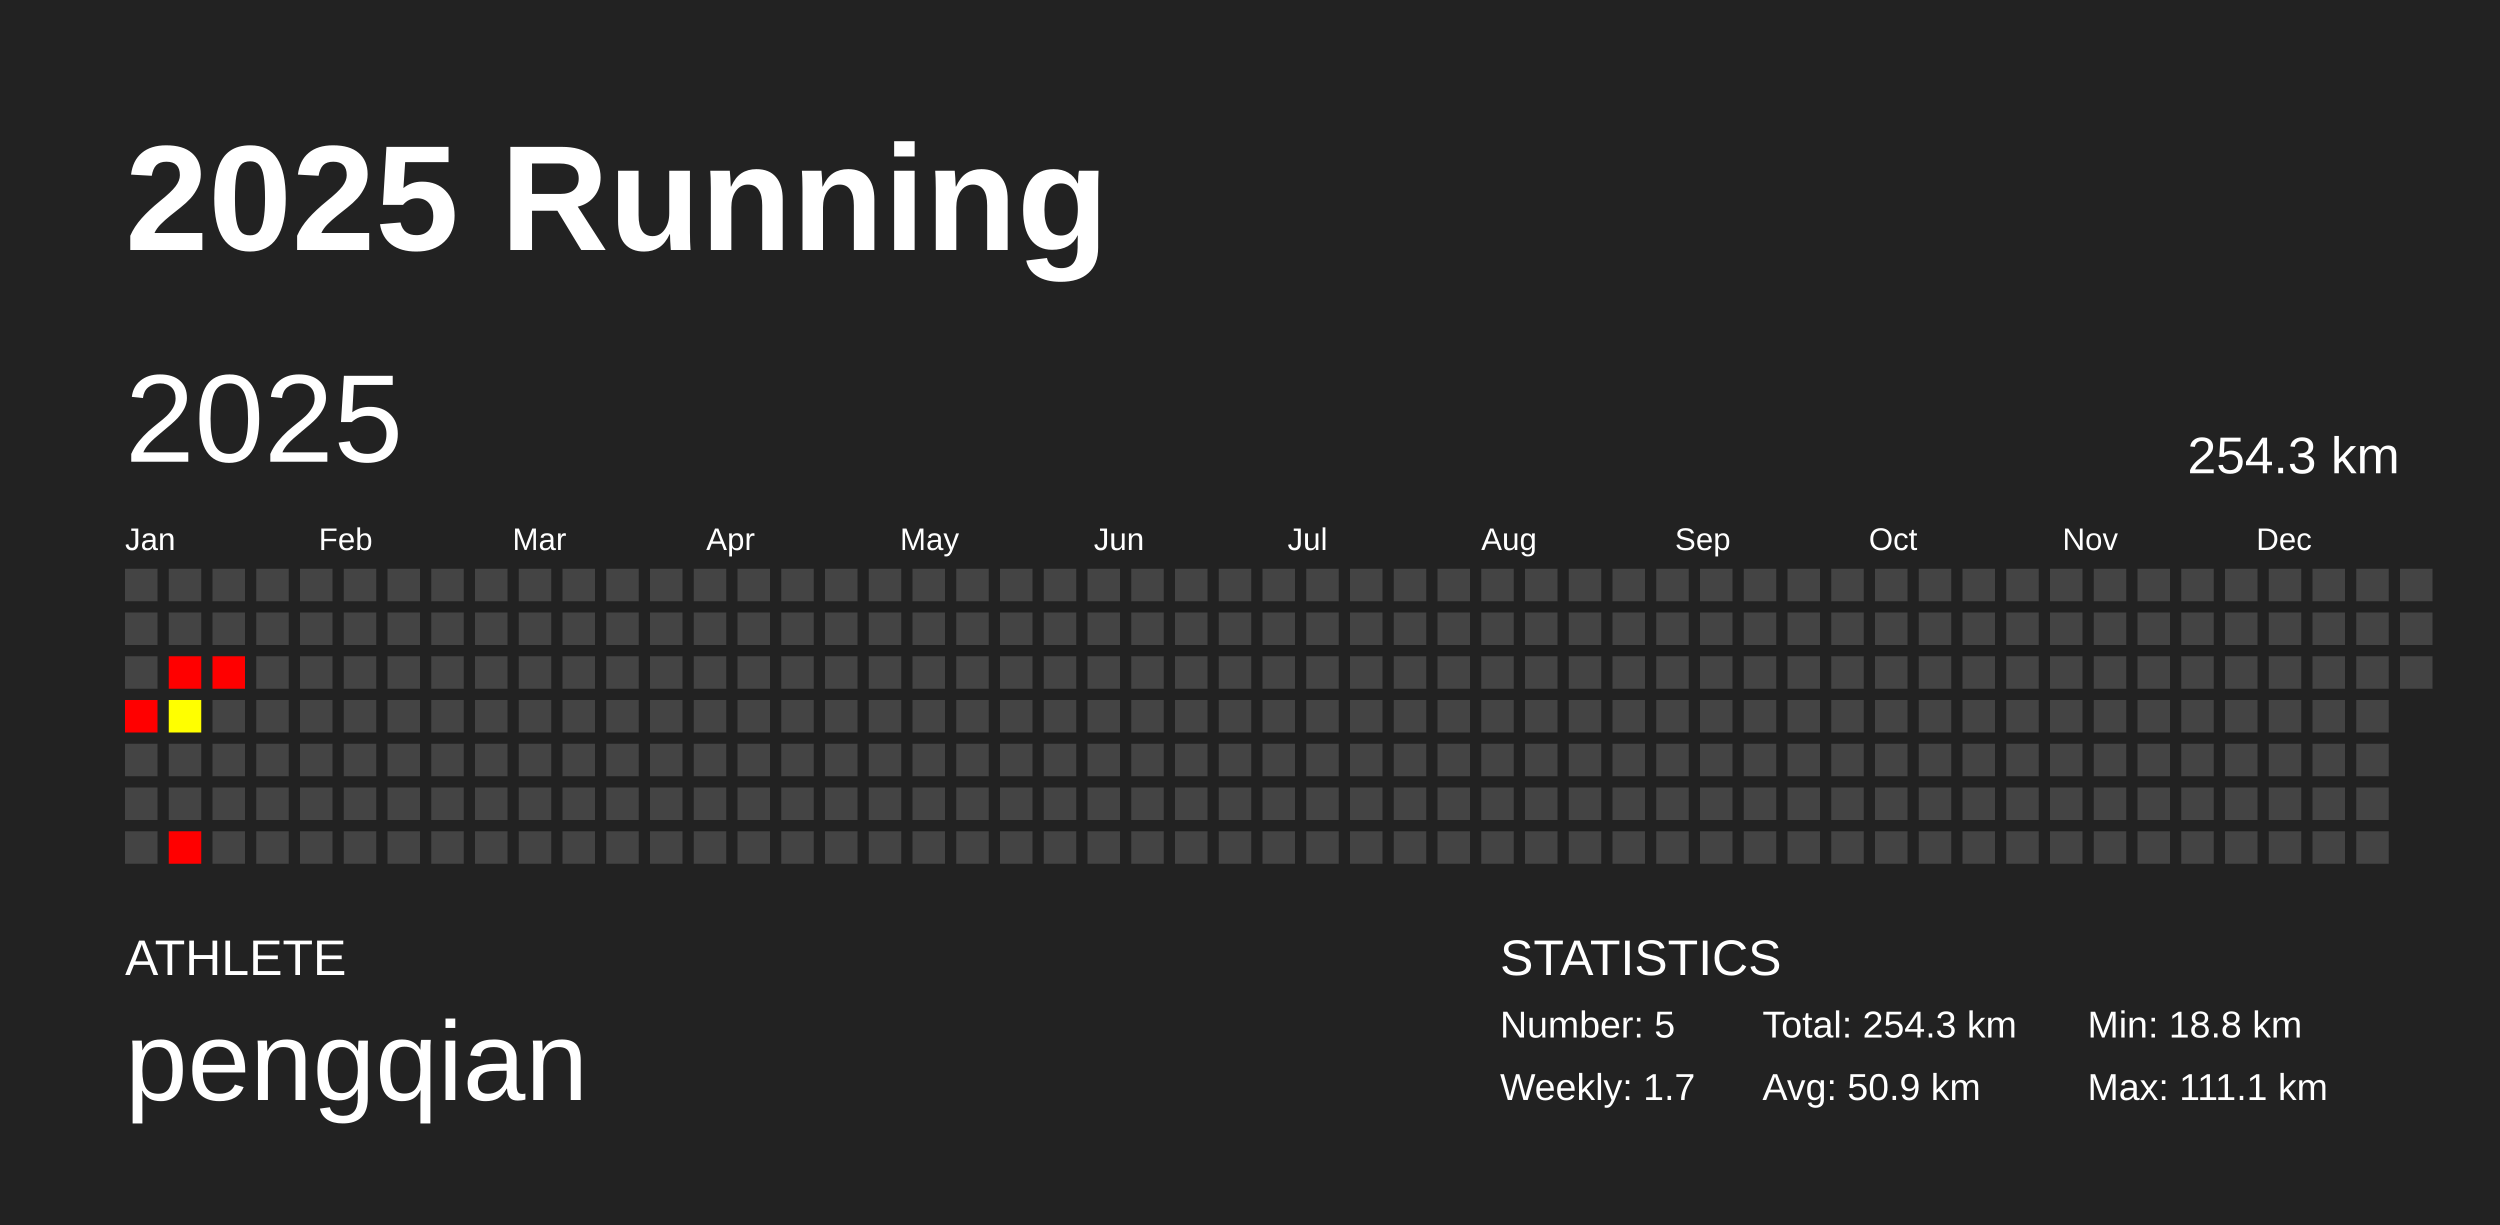
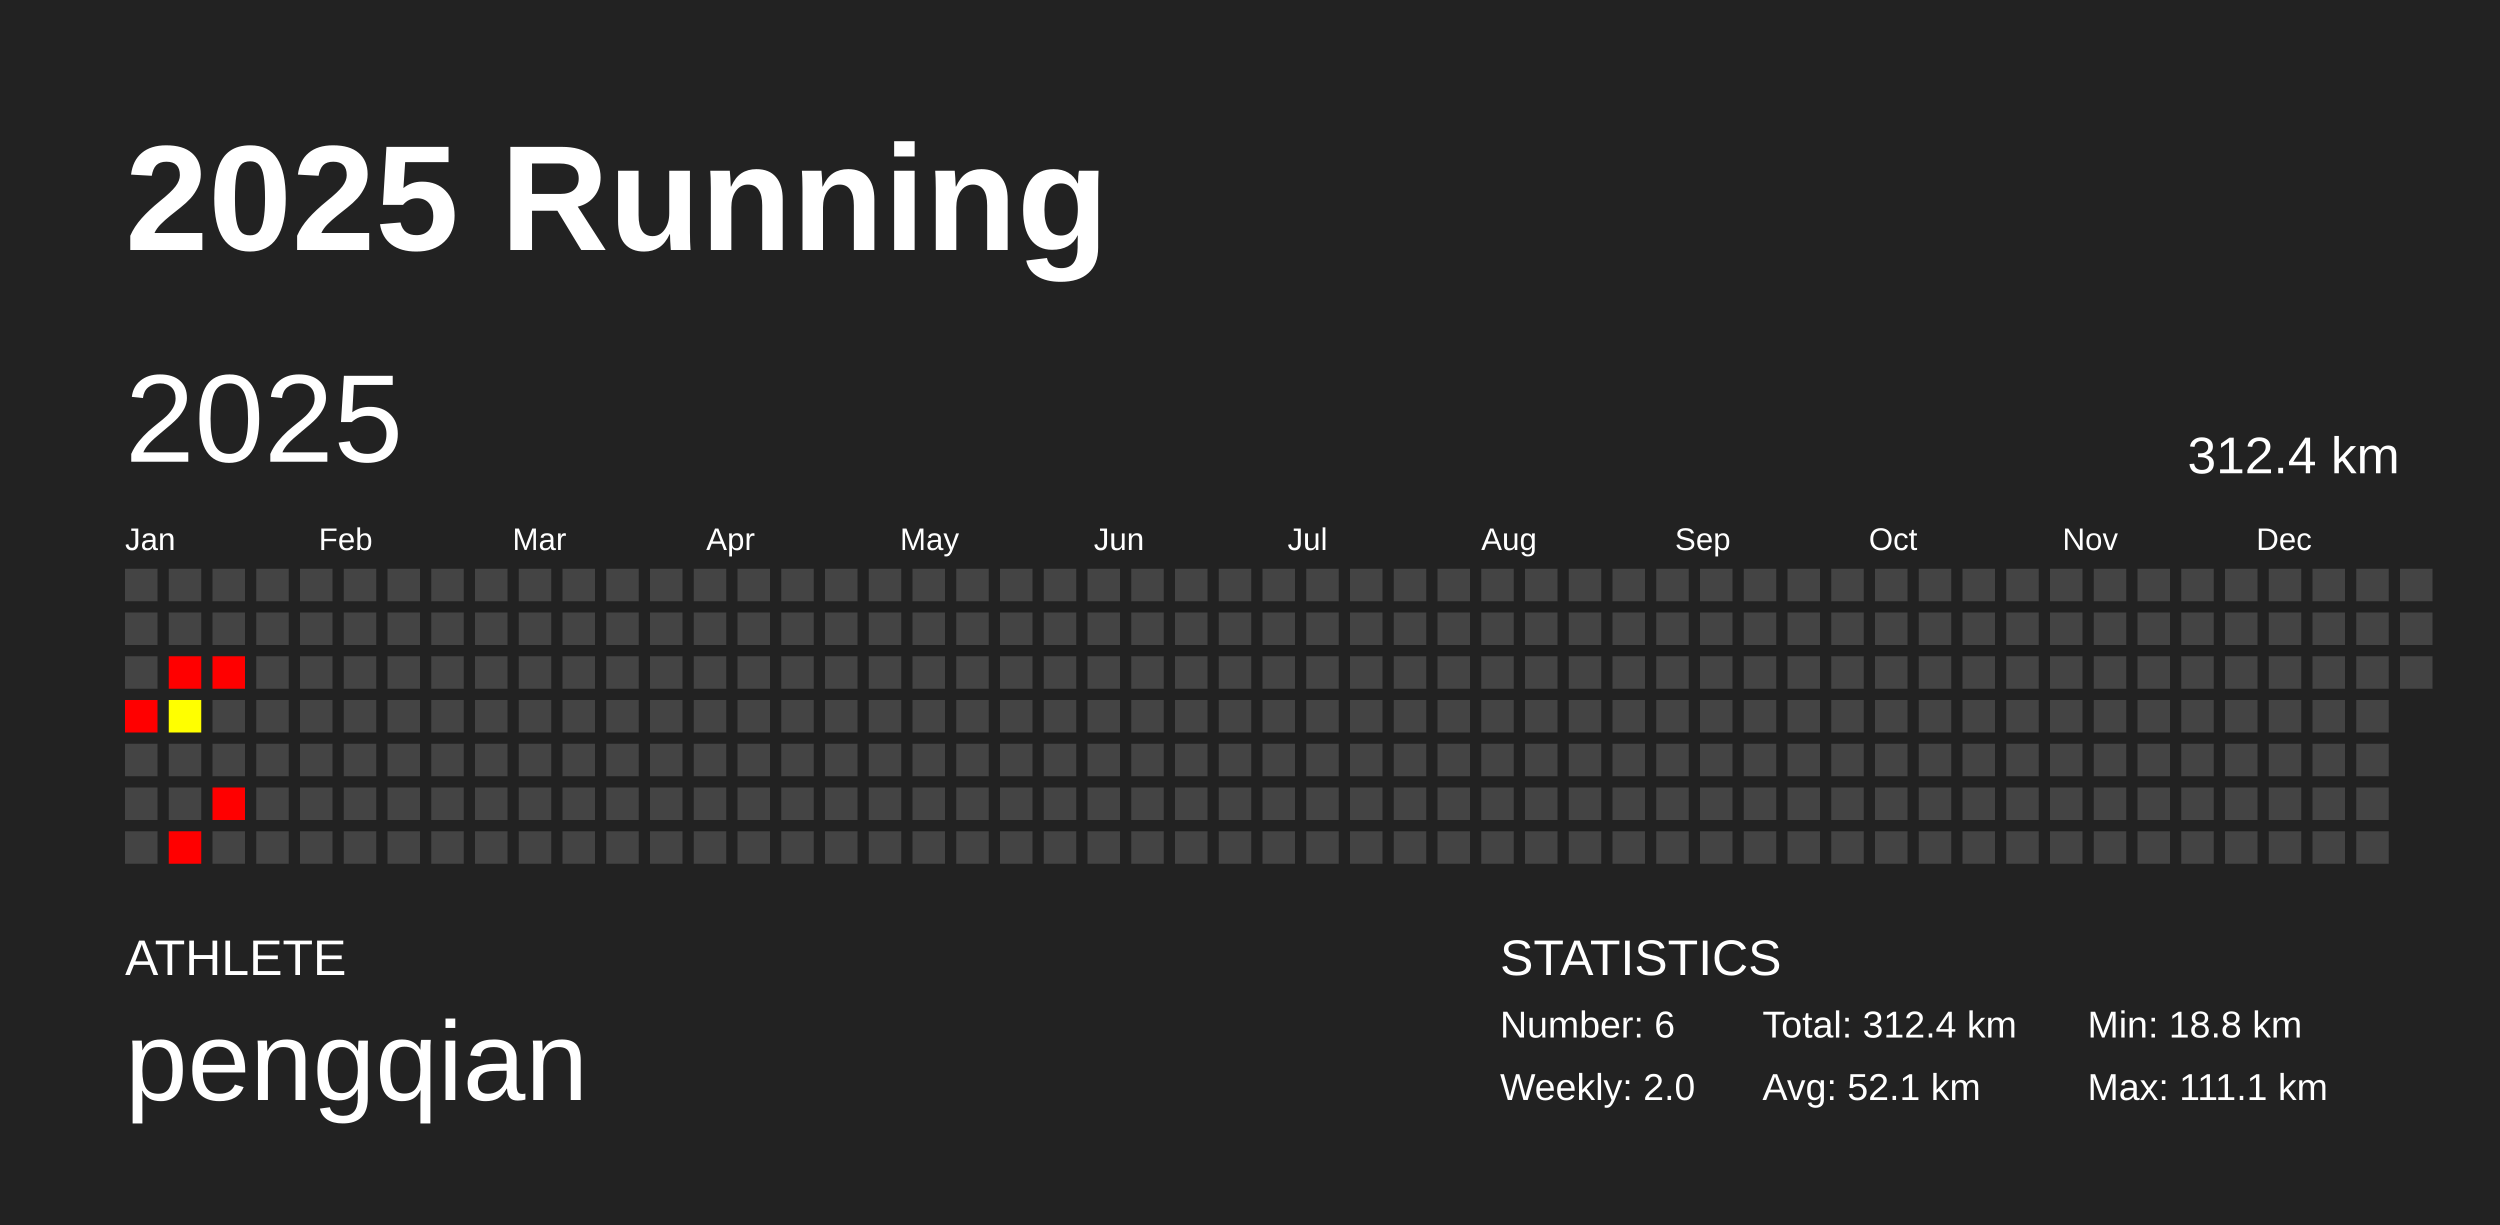
<svg xmlns="http://www.w3.org/2000/svg" baseProfile="full" height="98mm" version="1.1" viewBox="0,0,200,98" width="200mm">
  <defs />
  <rect fill="#222222" height="98" width="200" x="0" y="0" />
  <text fill="#FFFFFF" style="font-size:12px; font-family:Arial; font-weight:bold;" x="10" y="20">2025 Running</text>
  <text fill="#FFFFFF" style="font-size:4px; font-family:Arial" x="10" y="78">ATHLETE</text>
  <text fill="#FFFFFF" style="font-size:9px; font-family:Arial" x="10" y="88">pengqian</text>
  <text fill="#FFFFFF" style="font-size:4px; font-family:Arial" x="120" y="78">STATISTICS</text>
-   <text fill="#FFFFFF" style="font-size:3px; font-family:Arial" x="120" y="83">Number: 5</text>
-   <text fill="#FFFFFF" style="font-size:3px; font-family:Arial" x="120" y="88">Weekly: 1.7</text>
-   <text fill="#FFFFFF" style="font-size:3px; font-family:Arial" x="141" y="83">Total: 254.3 km</text>
-   <text fill="#FFFFFF" style="font-size:3px; font-family:Arial" x="141" y="88">Avg: 50.9 km</text>
+   <text fill="#FFFFFF" style="font-size:3px; font-family:Arial" x="120" y="83">Number: 6</text>
+   <text fill="#FFFFFF" style="font-size:3px; font-family:Arial" x="120" y="88">Weekly: 2.0</text>
+   <text fill="#FFFFFF" style="font-size:3px; font-family:Arial" x="141" y="83">Total: 312.4 km</text>
+   <text fill="#FFFFFF" style="font-size:3px; font-family:Arial" x="141" y="88">Avg: 52.1 km</text>
  <text fill="#FFFFFF" style="font-size:3px; font-family:Arial" x="167" y="83">Min: 18.8 km</text>
  <text fill="#FFFFFF" style="font-size:3px; font-family:Arial" x="167" y="88">Max: 111.1 km</text>
  <text dominant-baseline="hanging" fill="#FFFFFF" style="font-size:10.0px; font-family:Arial;" x="10" y="30">2025</text>
-   <text dominant-baseline="hanging" fill="#FFFFFF" style="font-size:4.125px; font-family:Arial;" x="175" y="35">254.3 km</text>
+   <text dominant-baseline="hanging" fill="#FFFFFF" style="font-size:4.125px; font-family:Arial;" x="175" y="35">312.4 km</text>
  <text fill="#FFFFFF" style="font-size:2.5px; font-family:Arial" x="10.0" y="44">Jan</text>
  <text fill="#FFFFFF" style="font-size:2.5px; font-family:Arial" x="25.5" y="44">Feb</text>
  <text fill="#FFFFFF" style="font-size:2.5px; font-family:Arial" x="41.0" y="44">Mar</text>
  <text fill="#FFFFFF" style="font-size:2.5px; font-family:Arial" x="56.5" y="44">Apr</text>
  <text fill="#FFFFFF" style="font-size:2.5px; font-family:Arial" x="72.0" y="44">May</text>
  <text fill="#FFFFFF" style="font-size:2.5px; font-family:Arial" x="87.5" y="44">Jun</text>
  <text fill="#FFFFFF" style="font-size:2.5px; font-family:Arial" x="103.0" y="44">Jul</text>
  <text fill="#FFFFFF" style="font-size:2.5px; font-family:Arial" x="118.5" y="44">Aug</text>
  <text fill="#FFFFFF" style="font-size:2.5px; font-family:Arial" x="134.0" y="44">Sep</text>
  <text fill="#FFFFFF" style="font-size:2.5px; font-family:Arial" x="149.5" y="44">Oct</text>
  <text fill="#FFFFFF" style="font-size:2.5px; font-family:Arial" x="165.0" y="44">Nov</text>
  <text fill="#FFFFFF" style="font-size:2.5px; font-family:Arial" x="180.5" y="44">Dec</text>
  <rect fill="#444444" height="2.6" width="2.6" x="10.0" y="45.5" />
  <rect fill="#444444" height="2.6" width="2.6" x="10.0" y="49.0" />
  <rect fill="#444444" height="2.6" width="2.6" x="10.0" y="52.5" />
  <rect fill="red" height="2.6" width="2.6" x="10.0" y="56.0" />
  <rect fill="#444444" height="2.6" width="2.6" x="10.0" y="59.5" />
  <rect fill="#444444" height="2.6" width="2.6" x="10.0" y="63.0" />
  <rect fill="#444444" height="2.6" width="2.6" x="10.0" y="66.5" />
  <rect fill="#444444" height="2.6" width="2.6" x="13.5" y="45.5" />
  <rect fill="#444444" height="2.6" width="2.6" x="13.5" y="49.0" />
  <rect fill="red" height="2.6" width="2.6" x="13.5" y="52.5" />
  <rect fill="#ffff00" height="2.6" width="2.6" x="13.5" y="56.0" />
  <rect fill="#444444" height="2.6" width="2.6" x="13.5" y="59.5" />
  <rect fill="#444444" height="2.6" width="2.6" x="13.5" y="63.0" />
  <rect fill="red" height="2.6" width="2.6" x="13.5" y="66.5" />
  <rect fill="#444444" height="2.6" width="2.6" x="17.0" y="45.5" />
  <rect fill="#444444" height="2.6" width="2.6" x="17.0" y="49.0" />
  <rect fill="red" height="2.6" width="2.6" x="17.0" y="52.5" />
  <rect fill="#444444" height="2.6" width="2.6" x="17.0" y="56.0" />
  <rect fill="#444444" height="2.6" width="2.6" x="17.0" y="59.5" />
-   <rect fill="#444444" height="2.6" width="2.6" x="17.0" y="63.0" />
+   <rect fill="red" height="2.6" width="2.6" x="17.0" y="63.0" />
  <rect fill="#444444" height="2.6" width="2.6" x="17.0" y="66.5" />
  <rect fill="#444444" height="2.6" width="2.6" x="20.5" y="45.5" />
  <rect fill="#444444" height="2.6" width="2.6" x="20.5" y="49.0" />
  <rect fill="#444444" height="2.6" width="2.6" x="20.5" y="52.5" />
  <rect fill="#444444" height="2.6" width="2.6" x="20.5" y="56.0" />
  <rect fill="#444444" height="2.6" width="2.6" x="20.5" y="59.5" />
  <rect fill="#444444" height="2.6" width="2.6" x="20.5" y="63.0" />
  <rect fill="#444444" height="2.6" width="2.6" x="20.5" y="66.5" />
  <rect fill="#444444" height="2.6" width="2.6" x="24.0" y="45.5" />
  <rect fill="#444444" height="2.6" width="2.6" x="24.0" y="49.0" />
  <rect fill="#444444" height="2.6" width="2.6" x="24.0" y="52.5" />
  <rect fill="#444444" height="2.6" width="2.6" x="24.0" y="56.0" />
  <rect fill="#444444" height="2.6" width="2.6" x="24.0" y="59.5" />
  <rect fill="#444444" height="2.6" width="2.6" x="24.0" y="63.0" />
  <rect fill="#444444" height="2.6" width="2.6" x="24.0" y="66.5" />
  <rect fill="#444444" height="2.6" width="2.6" x="27.5" y="45.5" />
  <rect fill="#444444" height="2.6" width="2.6" x="27.5" y="49.0" />
  <rect fill="#444444" height="2.6" width="2.6" x="27.5" y="52.5" />
  <rect fill="#444444" height="2.6" width="2.6" x="27.5" y="56.0" />
  <rect fill="#444444" height="2.6" width="2.6" x="27.5" y="59.5" />
  <rect fill="#444444" height="2.6" width="2.6" x="27.5" y="63.0" />
  <rect fill="#444444" height="2.6" width="2.6" x="27.5" y="66.5" />
  <rect fill="#444444" height="2.6" width="2.6" x="31.0" y="45.5" />
  <rect fill="#444444" height="2.6" width="2.6" x="31.0" y="49.0" />
  <rect fill="#444444" height="2.6" width="2.6" x="31.0" y="52.5" />
  <rect fill="#444444" height="2.6" width="2.6" x="31.0" y="56.0" />
  <rect fill="#444444" height="2.6" width="2.6" x="31.0" y="59.5" />
  <rect fill="#444444" height="2.6" width="2.6" x="31.0" y="63.0" />
  <rect fill="#444444" height="2.6" width="2.6" x="31.0" y="66.5" />
  <rect fill="#444444" height="2.6" width="2.6" x="34.5" y="45.5" />
  <rect fill="#444444" height="2.6" width="2.6" x="34.5" y="49.0" />
  <rect fill="#444444" height="2.6" width="2.6" x="34.5" y="52.5" />
  <rect fill="#444444" height="2.6" width="2.6" x="34.5" y="56.0" />
  <rect fill="#444444" height="2.6" width="2.6" x="34.5" y="59.5" />
  <rect fill="#444444" height="2.6" width="2.6" x="34.5" y="63.0" />
  <rect fill="#444444" height="2.6" width="2.6" x="34.5" y="66.5" />
  <rect fill="#444444" height="2.6" width="2.6" x="38.0" y="45.5" />
  <rect fill="#444444" height="2.6" width="2.6" x="38.0" y="49.0" />
  <rect fill="#444444" height="2.6" width="2.6" x="38.0" y="52.5" />
  <rect fill="#444444" height="2.6" width="2.6" x="38.0" y="56.0" />
  <rect fill="#444444" height="2.6" width="2.6" x="38.0" y="59.5" />
  <rect fill="#444444" height="2.6" width="2.6" x="38.0" y="63.0" />
  <rect fill="#444444" height="2.6" width="2.6" x="38.0" y="66.5" />
  <rect fill="#444444" height="2.6" width="2.6" x="41.5" y="45.5" />
  <rect fill="#444444" height="2.6" width="2.6" x="41.5" y="49.0" />
  <rect fill="#444444" height="2.6" width="2.6" x="41.5" y="52.5" />
  <rect fill="#444444" height="2.6" width="2.6" x="41.5" y="56.0" />
  <rect fill="#444444" height="2.6" width="2.6" x="41.5" y="59.5" />
  <rect fill="#444444" height="2.6" width="2.6" x="41.5" y="63.0" />
  <rect fill="#444444" height="2.6" width="2.6" x="41.5" y="66.5" />
  <rect fill="#444444" height="2.6" width="2.6" x="45.0" y="45.5" />
  <rect fill="#444444" height="2.6" width="2.6" x="45.0" y="49.0" />
  <rect fill="#444444" height="2.6" width="2.6" x="45.0" y="52.5" />
  <rect fill="#444444" height="2.6" width="2.6" x="45.0" y="56.0" />
  <rect fill="#444444" height="2.6" width="2.6" x="45.0" y="59.5" />
  <rect fill="#444444" height="2.6" width="2.6" x="45.0" y="63.0" />
  <rect fill="#444444" height="2.6" width="2.6" x="45.0" y="66.5" />
  <rect fill="#444444" height="2.6" width="2.6" x="48.5" y="45.5" />
  <rect fill="#444444" height="2.6" width="2.6" x="48.5" y="49.0" />
  <rect fill="#444444" height="2.6" width="2.6" x="48.5" y="52.5" />
  <rect fill="#444444" height="2.6" width="2.6" x="48.5" y="56.0" />
  <rect fill="#444444" height="2.6" width="2.6" x="48.5" y="59.5" />
  <rect fill="#444444" height="2.6" width="2.6" x="48.5" y="63.0" />
  <rect fill="#444444" height="2.6" width="2.6" x="48.5" y="66.5" />
  <rect fill="#444444" height="2.6" width="2.6" x="52.0" y="45.5" />
  <rect fill="#444444" height="2.6" width="2.6" x="52.0" y="49.0" />
  <rect fill="#444444" height="2.6" width="2.6" x="52.0" y="52.5" />
  <rect fill="#444444" height="2.6" width="2.6" x="52.0" y="56.0" />
  <rect fill="#444444" height="2.6" width="2.6" x="52.0" y="59.5" />
  <rect fill="#444444" height="2.6" width="2.6" x="52.0" y="63.0" />
  <rect fill="#444444" height="2.6" width="2.6" x="52.0" y="66.5" />
  <rect fill="#444444" height="2.6" width="2.6" x="55.5" y="45.5" />
  <rect fill="#444444" height="2.6" width="2.6" x="55.5" y="49.0" />
  <rect fill="#444444" height="2.6" width="2.6" x="55.5" y="52.5" />
  <rect fill="#444444" height="2.6" width="2.6" x="55.5" y="56.0" />
  <rect fill="#444444" height="2.6" width="2.6" x="55.5" y="59.5" />
  <rect fill="#444444" height="2.6" width="2.6" x="55.5" y="63.0" />
  <rect fill="#444444" height="2.6" width="2.6" x="55.5" y="66.5" />
  <rect fill="#444444" height="2.6" width="2.6" x="59.0" y="45.5" />
  <rect fill="#444444" height="2.6" width="2.6" x="59.0" y="49.0" />
  <rect fill="#444444" height="2.6" width="2.6" x="59.0" y="52.5" />
  <rect fill="#444444" height="2.6" width="2.6" x="59.0" y="56.0" />
  <rect fill="#444444" height="2.6" width="2.6" x="59.0" y="59.5" />
  <rect fill="#444444" height="2.6" width="2.6" x="59.0" y="63.0" />
  <rect fill="#444444" height="2.6" width="2.6" x="59.0" y="66.5" />
  <rect fill="#444444" height="2.6" width="2.6" x="62.5" y="45.5" />
  <rect fill="#444444" height="2.6" width="2.6" x="62.5" y="49.0" />
  <rect fill="#444444" height="2.6" width="2.6" x="62.5" y="52.5" />
  <rect fill="#444444" height="2.6" width="2.6" x="62.5" y="56.0" />
  <rect fill="#444444" height="2.6" width="2.6" x="62.5" y="59.5" />
  <rect fill="#444444" height="2.6" width="2.6" x="62.5" y="63.0" />
  <rect fill="#444444" height="2.6" width="2.6" x="62.5" y="66.5" />
  <rect fill="#444444" height="2.6" width="2.6" x="66.0" y="45.5" />
  <rect fill="#444444" height="2.6" width="2.6" x="66.0" y="49.0" />
  <rect fill="#444444" height="2.6" width="2.6" x="66.0" y="52.5" />
  <rect fill="#444444" height="2.6" width="2.6" x="66.0" y="56.0" />
  <rect fill="#444444" height="2.6" width="2.6" x="66.0" y="59.5" />
  <rect fill="#444444" height="2.6" width="2.6" x="66.0" y="63.0" />
  <rect fill="#444444" height="2.6" width="2.6" x="66.0" y="66.5" />
  <rect fill="#444444" height="2.6" width="2.6" x="69.5" y="45.5" />
  <rect fill="#444444" height="2.6" width="2.6" x="69.5" y="49.0" />
  <rect fill="#444444" height="2.6" width="2.6" x="69.5" y="52.5" />
  <rect fill="#444444" height="2.6" width="2.6" x="69.5" y="56.0" />
  <rect fill="#444444" height="2.6" width="2.6" x="69.5" y="59.5" />
  <rect fill="#444444" height="2.6" width="2.6" x="69.5" y="63.0" />
  <rect fill="#444444" height="2.6" width="2.6" x="69.5" y="66.5" />
  <rect fill="#444444" height="2.6" width="2.6" x="73.0" y="45.5" />
  <rect fill="#444444" height="2.6" width="2.6" x="73.0" y="49.0" />
  <rect fill="#444444" height="2.6" width="2.6" x="73.0" y="52.5" />
  <rect fill="#444444" height="2.6" width="2.6" x="73.0" y="56.0" />
  <rect fill="#444444" height="2.6" width="2.6" x="73.0" y="59.5" />
  <rect fill="#444444" height="2.6" width="2.6" x="73.0" y="63.0" />
  <rect fill="#444444" height="2.6" width="2.6" x="73.0" y="66.5" />
  <rect fill="#444444" height="2.6" width="2.6" x="76.5" y="45.5" />
  <rect fill="#444444" height="2.6" width="2.6" x="76.5" y="49.0" />
  <rect fill="#444444" height="2.6" width="2.6" x="76.5" y="52.5" />
  <rect fill="#444444" height="2.6" width="2.6" x="76.5" y="56.0" />
  <rect fill="#444444" height="2.6" width="2.6" x="76.5" y="59.5" />
  <rect fill="#444444" height="2.6" width="2.6" x="76.5" y="63.0" />
  <rect fill="#444444" height="2.6" width="2.6" x="76.5" y="66.5" />
  <rect fill="#444444" height="2.6" width="2.6" x="80.0" y="45.5" />
  <rect fill="#444444" height="2.6" width="2.6" x="80.0" y="49.0" />
  <rect fill="#444444" height="2.6" width="2.6" x="80.0" y="52.5" />
  <rect fill="#444444" height="2.6" width="2.6" x="80.0" y="56.0" />
  <rect fill="#444444" height="2.6" width="2.6" x="80.0" y="59.5" />
  <rect fill="#444444" height="2.6" width="2.6" x="80.0" y="63.0" />
  <rect fill="#444444" height="2.6" width="2.6" x="80.0" y="66.5" />
  <rect fill="#444444" height="2.6" width="2.6" x="83.5" y="45.5" />
  <rect fill="#444444" height="2.6" width="2.6" x="83.5" y="49.0" />
  <rect fill="#444444" height="2.6" width="2.6" x="83.5" y="52.5" />
  <rect fill="#444444" height="2.6" width="2.6" x="83.5" y="56.0" />
  <rect fill="#444444" height="2.6" width="2.6" x="83.5" y="59.5" />
  <rect fill="#444444" height="2.6" width="2.6" x="83.5" y="63.0" />
  <rect fill="#444444" height="2.6" width="2.6" x="83.5" y="66.5" />
  <rect fill="#444444" height="2.6" width="2.6" x="87.0" y="45.5" />
  <rect fill="#444444" height="2.6" width="2.6" x="87.0" y="49.0" />
  <rect fill="#444444" height="2.6" width="2.6" x="87.0" y="52.5" />
  <rect fill="#444444" height="2.6" width="2.6" x="87.0" y="56.0" />
  <rect fill="#444444" height="2.6" width="2.6" x="87.0" y="59.5" />
  <rect fill="#444444" height="2.6" width="2.6" x="87.0" y="63.0" />
  <rect fill="#444444" height="2.6" width="2.6" x="87.0" y="66.5" />
  <rect fill="#444444" height="2.6" width="2.6" x="90.5" y="45.5" />
  <rect fill="#444444" height="2.6" width="2.6" x="90.5" y="49.0" />
  <rect fill="#444444" height="2.6" width="2.6" x="90.5" y="52.5" />
  <rect fill="#444444" height="2.6" width="2.6" x="90.5" y="56.0" />
  <rect fill="#444444" height="2.6" width="2.6" x="90.5" y="59.5" />
  <rect fill="#444444" height="2.6" width="2.6" x="90.5" y="63.0" />
  <rect fill="#444444" height="2.6" width="2.6" x="90.5" y="66.5" />
  <rect fill="#444444" height="2.6" width="2.6" x="94.0" y="45.5" />
  <rect fill="#444444" height="2.6" width="2.6" x="94.0" y="49.0" />
  <rect fill="#444444" height="2.6" width="2.6" x="94.0" y="52.5" />
  <rect fill="#444444" height="2.6" width="2.6" x="94.0" y="56.0" />
  <rect fill="#444444" height="2.6" width="2.6" x="94.0" y="59.5" />
  <rect fill="#444444" height="2.6" width="2.6" x="94.0" y="63.0" />
  <rect fill="#444444" height="2.6" width="2.6" x="94.0" y="66.5" />
  <rect fill="#444444" height="2.6" width="2.6" x="97.5" y="45.5" />
  <rect fill="#444444" height="2.6" width="2.6" x="97.5" y="49.0" />
  <rect fill="#444444" height="2.6" width="2.6" x="97.5" y="52.5" />
  <rect fill="#444444" height="2.6" width="2.6" x="97.5" y="56.0" />
  <rect fill="#444444" height="2.6" width="2.6" x="97.5" y="59.5" />
  <rect fill="#444444" height="2.6" width="2.6" x="97.5" y="63.0" />
  <rect fill="#444444" height="2.6" width="2.6" x="97.5" y="66.5" />
  <rect fill="#444444" height="2.6" width="2.6" x="101.0" y="45.5" />
  <rect fill="#444444" height="2.6" width="2.6" x="101.0" y="49.0" />
  <rect fill="#444444" height="2.6" width="2.6" x="101.0" y="52.5" />
  <rect fill="#444444" height="2.6" width="2.6" x="101.0" y="56.0" />
  <rect fill="#444444" height="2.6" width="2.6" x="101.0" y="59.5" />
  <rect fill="#444444" height="2.6" width="2.6" x="101.0" y="63.0" />
  <rect fill="#444444" height="2.6" width="2.6" x="101.0" y="66.5" />
  <rect fill="#444444" height="2.6" width="2.6" x="104.5" y="45.5" />
  <rect fill="#444444" height="2.6" width="2.6" x="104.5" y="49.0" />
  <rect fill="#444444" height="2.6" width="2.6" x="104.5" y="52.5" />
  <rect fill="#444444" height="2.6" width="2.6" x="104.5" y="56.0" />
  <rect fill="#444444" height="2.6" width="2.6" x="104.5" y="59.5" />
  <rect fill="#444444" height="2.6" width="2.6" x="104.5" y="63.0" />
  <rect fill="#444444" height="2.6" width="2.6" x="104.5" y="66.5" />
  <rect fill="#444444" height="2.6" width="2.6" x="108.0" y="45.5" />
  <rect fill="#444444" height="2.6" width="2.6" x="108.0" y="49.0" />
  <rect fill="#444444" height="2.6" width="2.6" x="108.0" y="52.5" />
  <rect fill="#444444" height="2.6" width="2.6" x="108.0" y="56.0" />
  <rect fill="#444444" height="2.6" width="2.6" x="108.0" y="59.5" />
  <rect fill="#444444" height="2.6" width="2.6" x="108.0" y="63.0" />
  <rect fill="#444444" height="2.6" width="2.6" x="108.0" y="66.5" />
  <rect fill="#444444" height="2.6" width="2.6" x="111.5" y="45.5" />
  <rect fill="#444444" height="2.6" width="2.6" x="111.5" y="49.0" />
  <rect fill="#444444" height="2.6" width="2.6" x="111.5" y="52.5" />
  <rect fill="#444444" height="2.6" width="2.6" x="111.5" y="56.0" />
  <rect fill="#444444" height="2.6" width="2.6" x="111.5" y="59.5" />
  <rect fill="#444444" height="2.6" width="2.6" x="111.5" y="63.0" />
  <rect fill="#444444" height="2.6" width="2.6" x="111.5" y="66.5" />
  <rect fill="#444444" height="2.6" width="2.6" x="115.0" y="45.5" />
  <rect fill="#444444" height="2.6" width="2.6" x="115.0" y="49.0" />
  <rect fill="#444444" height="2.6" width="2.6" x="115.0" y="52.5" />
  <rect fill="#444444" height="2.6" width="2.6" x="115.0" y="56.0" />
  <rect fill="#444444" height="2.6" width="2.6" x="115.0" y="59.5" />
  <rect fill="#444444" height="2.6" width="2.6" x="115.0" y="63.0" />
  <rect fill="#444444" height="2.6" width="2.6" x="115.0" y="66.5" />
  <rect fill="#444444" height="2.6" width="2.6" x="118.5" y="45.5" />
  <rect fill="#444444" height="2.6" width="2.6" x="118.5" y="49.0" />
  <rect fill="#444444" height="2.6" width="2.6" x="118.5" y="52.5" />
  <rect fill="#444444" height="2.6" width="2.6" x="118.5" y="56.0" />
  <rect fill="#444444" height="2.6" width="2.6" x="118.5" y="59.5" />
  <rect fill="#444444" height="2.6" width="2.6" x="118.5" y="63.0" />
  <rect fill="#444444" height="2.6" width="2.6" x="118.5" y="66.5" />
  <rect fill="#444444" height="2.6" width="2.6" x="122.0" y="45.5" />
  <rect fill="#444444" height="2.6" width="2.6" x="122.0" y="49.0" />
  <rect fill="#444444" height="2.6" width="2.6" x="122.0" y="52.5" />
  <rect fill="#444444" height="2.6" width="2.6" x="122.0" y="56.0" />
  <rect fill="#444444" height="2.6" width="2.6" x="122.0" y="59.5" />
  <rect fill="#444444" height="2.6" width="2.6" x="122.0" y="63.0" />
  <rect fill="#444444" height="2.6" width="2.6" x="122.0" y="66.5" />
  <rect fill="#444444" height="2.6" width="2.6" x="125.5" y="45.5" />
  <rect fill="#444444" height="2.6" width="2.6" x="125.5" y="49.0" />
  <rect fill="#444444" height="2.6" width="2.6" x="125.5" y="52.5" />
  <rect fill="#444444" height="2.6" width="2.6" x="125.5" y="56.0" />
  <rect fill="#444444" height="2.6" width="2.6" x="125.5" y="59.5" />
  <rect fill="#444444" height="2.6" width="2.6" x="125.5" y="63.0" />
  <rect fill="#444444" height="2.6" width="2.6" x="125.5" y="66.5" />
  <rect fill="#444444" height="2.6" width="2.6" x="129.0" y="45.5" />
  <rect fill="#444444" height="2.6" width="2.6" x="129.0" y="49.0" />
  <rect fill="#444444" height="2.6" width="2.6" x="129.0" y="52.5" />
  <rect fill="#444444" height="2.6" width="2.6" x="129.0" y="56.0" />
  <rect fill="#444444" height="2.6" width="2.6" x="129.0" y="59.5" />
  <rect fill="#444444" height="2.6" width="2.6" x="129.0" y="63.0" />
  <rect fill="#444444" height="2.6" width="2.6" x="129.0" y="66.5" />
  <rect fill="#444444" height="2.6" width="2.6" x="132.5" y="45.5" />
  <rect fill="#444444" height="2.6" width="2.6" x="132.5" y="49.0" />
  <rect fill="#444444" height="2.6" width="2.6" x="132.5" y="52.5" />
  <rect fill="#444444" height="2.6" width="2.6" x="132.5" y="56.0" />
  <rect fill="#444444" height="2.6" width="2.6" x="132.5" y="59.5" />
  <rect fill="#444444" height="2.6" width="2.6" x="132.5" y="63.0" />
  <rect fill="#444444" height="2.6" width="2.6" x="132.5" y="66.5" />
  <rect fill="#444444" height="2.6" width="2.6" x="136.0" y="45.5" />
  <rect fill="#444444" height="2.6" width="2.6" x="136.0" y="49.0" />
  <rect fill="#444444" height="2.6" width="2.6" x="136.0" y="52.5" />
  <rect fill="#444444" height="2.6" width="2.6" x="136.0" y="56.0" />
  <rect fill="#444444" height="2.6" width="2.6" x="136.0" y="59.5" />
  <rect fill="#444444" height="2.6" width="2.6" x="136.0" y="63.0" />
  <rect fill="#444444" height="2.6" width="2.6" x="136.0" y="66.5" />
  <rect fill="#444444" height="2.6" width="2.6" x="139.5" y="45.5" />
  <rect fill="#444444" height="2.6" width="2.6" x="139.5" y="49.0" />
  <rect fill="#444444" height="2.6" width="2.6" x="139.5" y="52.5" />
  <rect fill="#444444" height="2.6" width="2.6" x="139.5" y="56.0" />
  <rect fill="#444444" height="2.6" width="2.6" x="139.5" y="59.5" />
  <rect fill="#444444" height="2.6" width="2.6" x="139.5" y="63.0" />
  <rect fill="#444444" height="2.6" width="2.6" x="139.5" y="66.5" />
  <rect fill="#444444" height="2.6" width="2.6" x="143.0" y="45.5" />
  <rect fill="#444444" height="2.6" width="2.6" x="143.0" y="49.0" />
  <rect fill="#444444" height="2.6" width="2.6" x="143.0" y="52.5" />
  <rect fill="#444444" height="2.6" width="2.6" x="143.0" y="56.0" />
  <rect fill="#444444" height="2.6" width="2.6" x="143.0" y="59.5" />
  <rect fill="#444444" height="2.6" width="2.6" x="143.0" y="63.0" />
  <rect fill="#444444" height="2.6" width="2.6" x="143.0" y="66.5" />
  <rect fill="#444444" height="2.6" width="2.6" x="146.5" y="45.5" />
  <rect fill="#444444" height="2.6" width="2.6" x="146.5" y="49.0" />
  <rect fill="#444444" height="2.6" width="2.6" x="146.5" y="52.5" />
  <rect fill="#444444" height="2.6" width="2.6" x="146.5" y="56.0" />
  <rect fill="#444444" height="2.6" width="2.6" x="146.5" y="59.5" />
  <rect fill="#444444" height="2.6" width="2.6" x="146.5" y="63.0" />
  <rect fill="#444444" height="2.6" width="2.6" x="146.5" y="66.5" />
  <rect fill="#444444" height="2.6" width="2.6" x="150.0" y="45.5" />
  <rect fill="#444444" height="2.6" width="2.6" x="150.0" y="49.0" />
  <rect fill="#444444" height="2.6" width="2.6" x="150.0" y="52.5" />
  <rect fill="#444444" height="2.6" width="2.6" x="150.0" y="56.0" />
  <rect fill="#444444" height="2.6" width="2.6" x="150.0" y="59.5" />
  <rect fill="#444444" height="2.6" width="2.6" x="150.0" y="63.0" />
  <rect fill="#444444" height="2.6" width="2.6" x="150.0" y="66.5" />
  <rect fill="#444444" height="2.6" width="2.6" x="153.5" y="45.5" />
  <rect fill="#444444" height="2.6" width="2.6" x="153.5" y="49.0" />
  <rect fill="#444444" height="2.6" width="2.6" x="153.5" y="52.5" />
  <rect fill="#444444" height="2.6" width="2.6" x="153.5" y="56.0" />
  <rect fill="#444444" height="2.6" width="2.6" x="153.5" y="59.5" />
  <rect fill="#444444" height="2.6" width="2.6" x="153.5" y="63.0" />
  <rect fill="#444444" height="2.6" width="2.6" x="153.5" y="66.5" />
  <rect fill="#444444" height="2.6" width="2.6" x="157.0" y="45.5" />
  <rect fill="#444444" height="2.6" width="2.6" x="157.0" y="49.0" />
  <rect fill="#444444" height="2.6" width="2.6" x="157.0" y="52.5" />
  <rect fill="#444444" height="2.6" width="2.6" x="157.0" y="56.0" />
  <rect fill="#444444" height="2.6" width="2.6" x="157.0" y="59.5" />
  <rect fill="#444444" height="2.6" width="2.6" x="157.0" y="63.0" />
  <rect fill="#444444" height="2.6" width="2.6" x="157.0" y="66.5" />
  <rect fill="#444444" height="2.6" width="2.6" x="160.5" y="45.5" />
  <rect fill="#444444" height="2.6" width="2.6" x="160.5" y="49.0" />
  <rect fill="#444444" height="2.6" width="2.6" x="160.5" y="52.5" />
  <rect fill="#444444" height="2.6" width="2.6" x="160.5" y="56.0" />
  <rect fill="#444444" height="2.6" width="2.6" x="160.5" y="59.5" />
  <rect fill="#444444" height="2.6" width="2.6" x="160.5" y="63.0" />
  <rect fill="#444444" height="2.6" width="2.6" x="160.5" y="66.5" />
  <rect fill="#444444" height="2.6" width="2.6" x="164.0" y="45.5" />
  <rect fill="#444444" height="2.6" width="2.6" x="164.0" y="49.0" />
  <rect fill="#444444" height="2.6" width="2.6" x="164.0" y="52.5" />
  <rect fill="#444444" height="2.6" width="2.6" x="164.0" y="56.0" />
  <rect fill="#444444" height="2.6" width="2.6" x="164.0" y="59.5" />
  <rect fill="#444444" height="2.6" width="2.6" x="164.0" y="63.0" />
  <rect fill="#444444" height="2.6" width="2.6" x="164.0" y="66.5" />
  <rect fill="#444444" height="2.6" width="2.6" x="167.5" y="45.5" />
  <rect fill="#444444" height="2.6" width="2.6" x="167.5" y="49.0" />
  <rect fill="#444444" height="2.6" width="2.6" x="167.5" y="52.5" />
  <rect fill="#444444" height="2.6" width="2.6" x="167.5" y="56.0" />
  <rect fill="#444444" height="2.6" width="2.6" x="167.5" y="59.5" />
  <rect fill="#444444" height="2.6" width="2.6" x="167.5" y="63.0" />
  <rect fill="#444444" height="2.6" width="2.6" x="167.5" y="66.5" />
  <rect fill="#444444" height="2.6" width="2.6" x="171.0" y="45.5" />
  <rect fill="#444444" height="2.6" width="2.6" x="171.0" y="49.0" />
  <rect fill="#444444" height="2.6" width="2.6" x="171.0" y="52.5" />
  <rect fill="#444444" height="2.6" width="2.6" x="171.0" y="56.0" />
  <rect fill="#444444" height="2.6" width="2.6" x="171.0" y="59.5" />
  <rect fill="#444444" height="2.6" width="2.6" x="171.0" y="63.0" />
  <rect fill="#444444" height="2.6" width="2.6" x="171.0" y="66.5" />
  <rect fill="#444444" height="2.6" width="2.6" x="174.5" y="45.5" />
  <rect fill="#444444" height="2.6" width="2.6" x="174.5" y="49.0" />
  <rect fill="#444444" height="2.6" width="2.6" x="174.5" y="52.5" />
  <rect fill="#444444" height="2.6" width="2.6" x="174.5" y="56.0" />
  <rect fill="#444444" height="2.6" width="2.6" x="174.5" y="59.5" />
  <rect fill="#444444" height="2.6" width="2.6" x="174.5" y="63.0" />
  <rect fill="#444444" height="2.6" width="2.6" x="174.5" y="66.5" />
  <rect fill="#444444" height="2.6" width="2.6" x="178.0" y="45.5" />
  <rect fill="#444444" height="2.6" width="2.6" x="178.0" y="49.0" />
  <rect fill="#444444" height="2.6" width="2.6" x="178.0" y="52.5" />
  <rect fill="#444444" height="2.6" width="2.6" x="178.0" y="56.0" />
  <rect fill="#444444" height="2.6" width="2.6" x="178.0" y="59.5" />
  <rect fill="#444444" height="2.6" width="2.6" x="178.0" y="63.0" />
  <rect fill="#444444" height="2.6" width="2.6" x="178.0" y="66.5" />
  <rect fill="#444444" height="2.6" width="2.6" x="181.5" y="45.5" />
  <rect fill="#444444" height="2.6" width="2.6" x="181.5" y="49.0" />
  <rect fill="#444444" height="2.6" width="2.6" x="181.5" y="52.5" />
  <rect fill="#444444" height="2.6" width="2.6" x="181.5" y="56.0" />
  <rect fill="#444444" height="2.6" width="2.6" x="181.5" y="59.5" />
  <rect fill="#444444" height="2.6" width="2.6" x="181.5" y="63.0" />
  <rect fill="#444444" height="2.6" width="2.6" x="181.5" y="66.5" />
  <rect fill="#444444" height="2.6" width="2.6" x="185.0" y="45.5" />
  <rect fill="#444444" height="2.6" width="2.6" x="185.0" y="49.0" />
  <rect fill="#444444" height="2.6" width="2.6" x="185.0" y="52.5" />
  <rect fill="#444444" height="2.6" width="2.6" x="185.0" y="56.0" />
  <rect fill="#444444" height="2.6" width="2.6" x="185.0" y="59.5" />
  <rect fill="#444444" height="2.6" width="2.6" x="185.0" y="63.0" />
  <rect fill="#444444" height="2.6" width="2.6" x="185.0" y="66.5" />
  <rect fill="#444444" height="2.6" width="2.6" x="188.5" y="45.5" />
  <rect fill="#444444" height="2.6" width="2.6" x="188.5" y="49.0" />
  <rect fill="#444444" height="2.6" width="2.6" x="188.5" y="52.5" />
  <rect fill="#444444" height="2.6" width="2.6" x="188.5" y="56.0" />
  <rect fill="#444444" height="2.6" width="2.6" x="188.5" y="59.5" />
  <rect fill="#444444" height="2.6" width="2.6" x="188.5" y="63.0" />
  <rect fill="#444444" height="2.6" width="2.6" x="188.5" y="66.5" />
  <rect fill="#444444" height="2.6" width="2.6" x="192.0" y="45.5" />
  <rect fill="#444444" height="2.6" width="2.6" x="192.0" y="49.0" />
  <rect fill="#444444" height="2.6" width="2.6" x="192.0" y="52.5" />
</svg>
